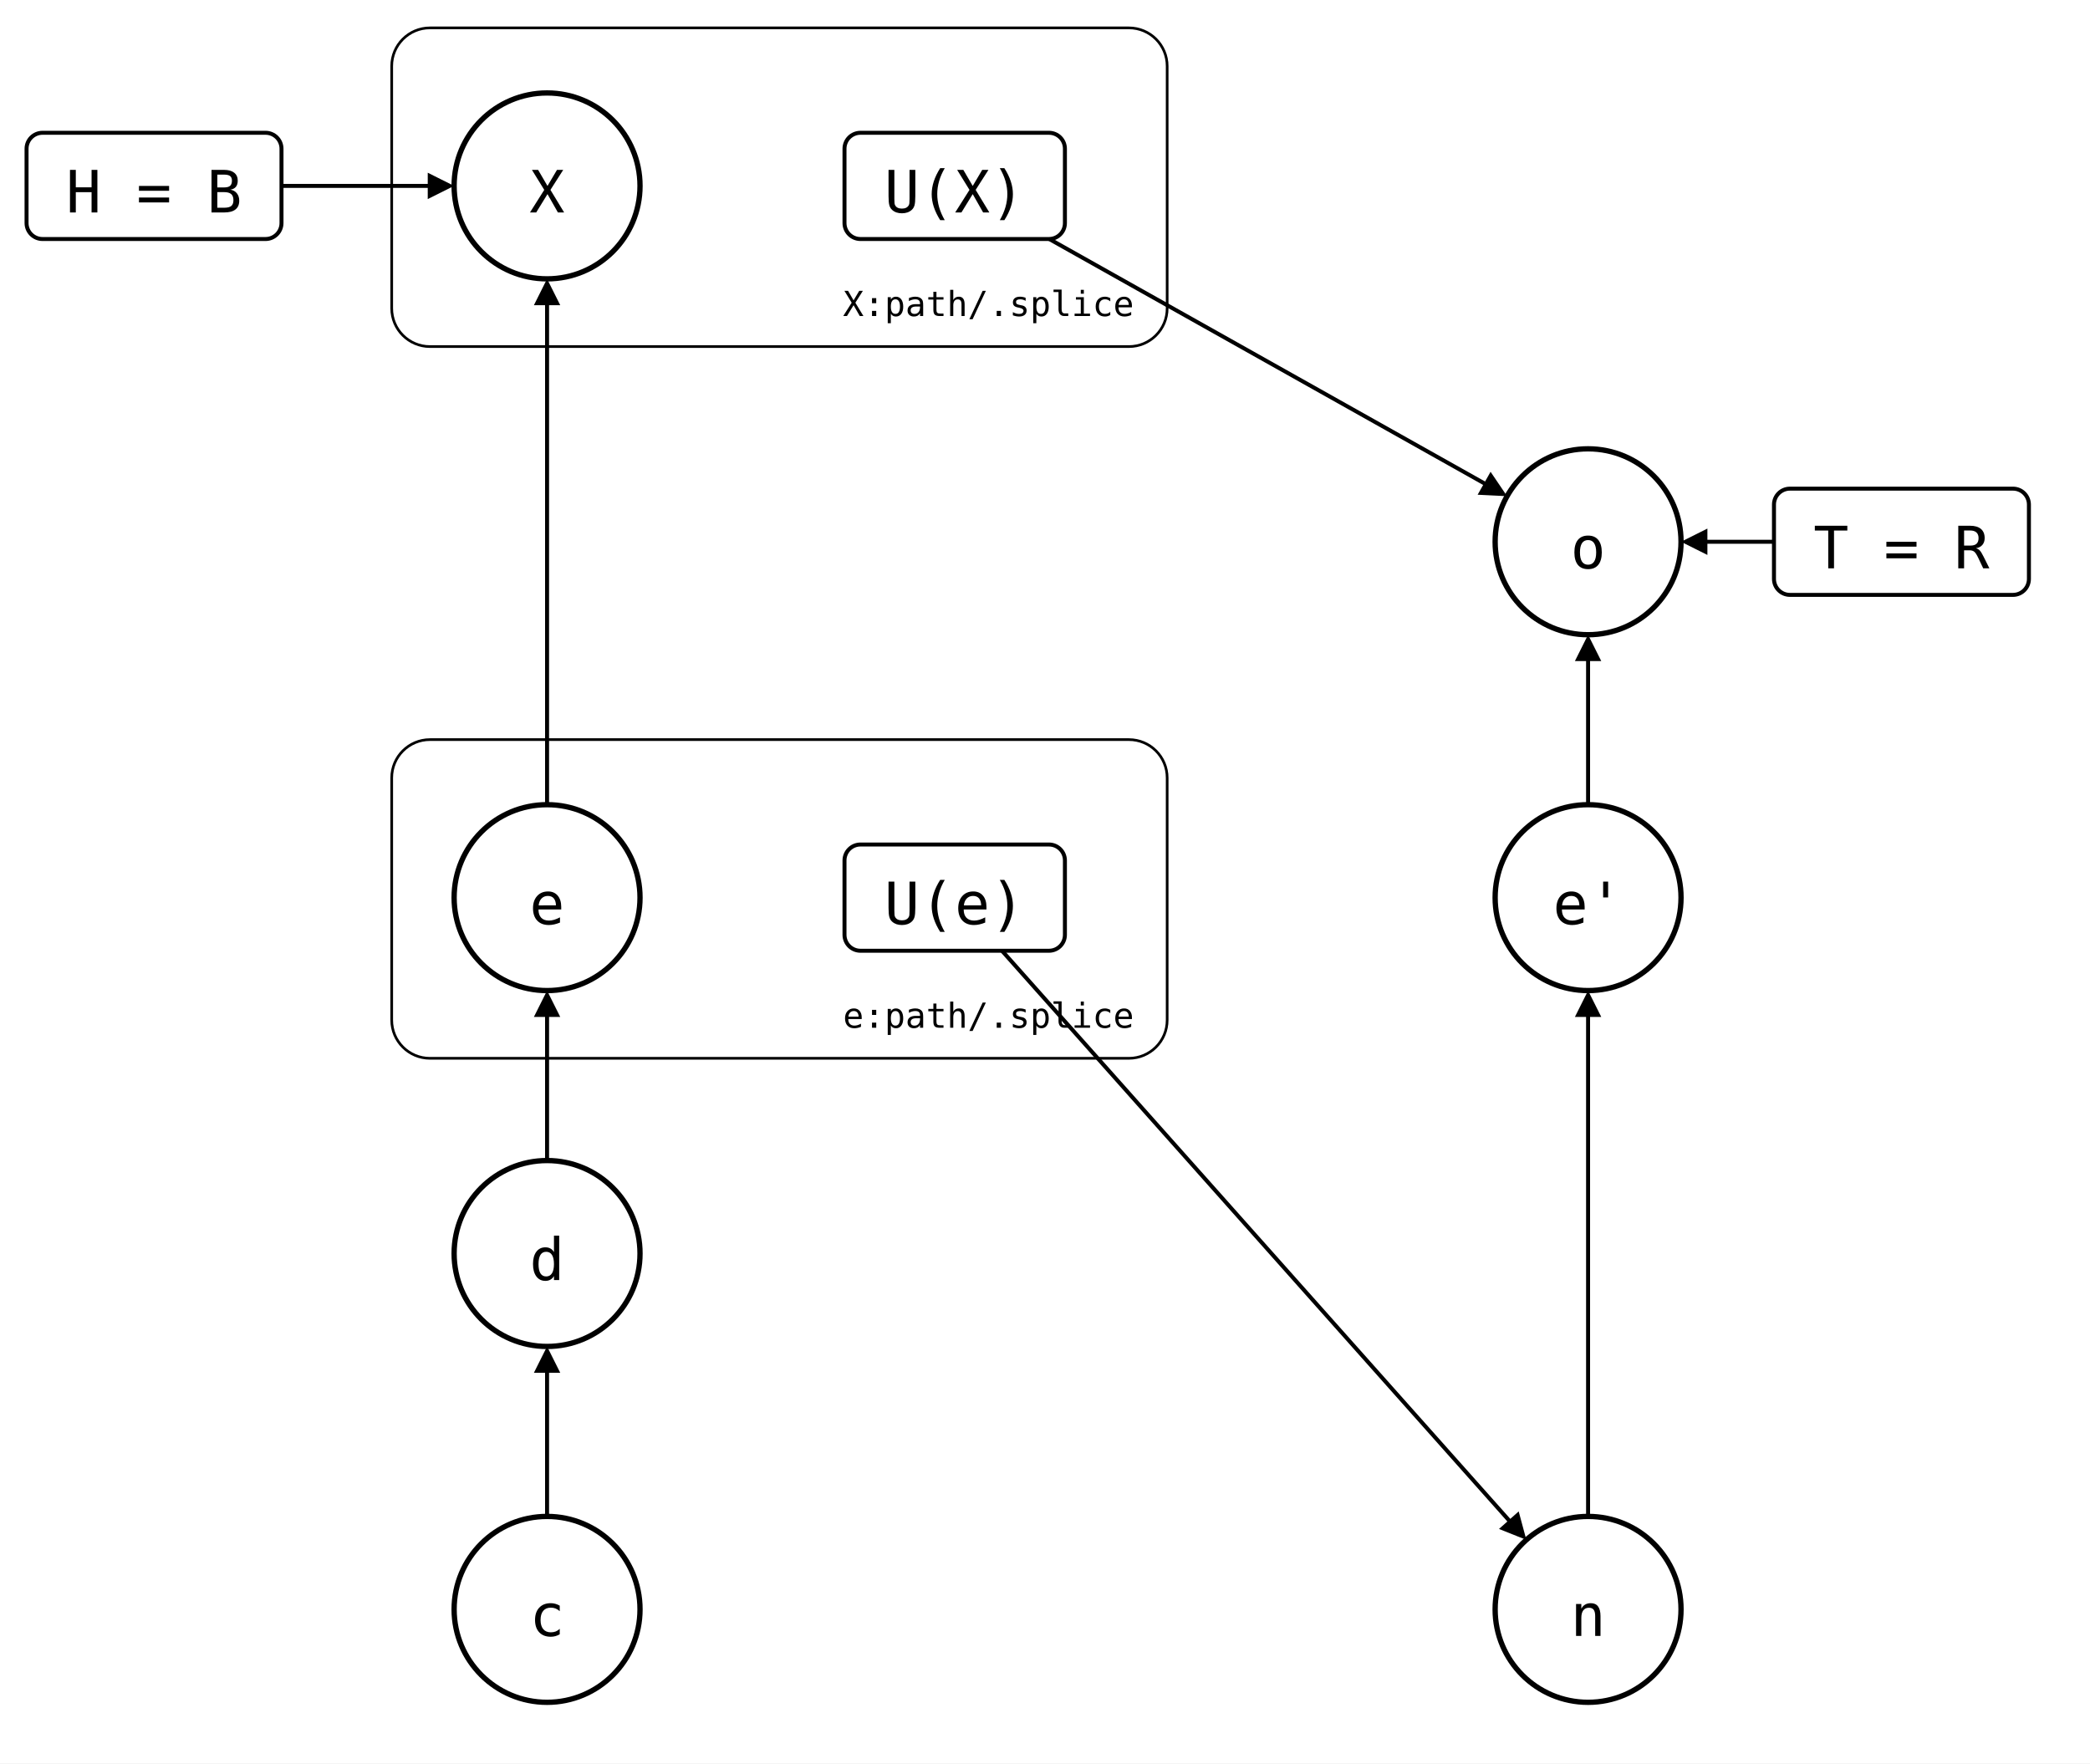
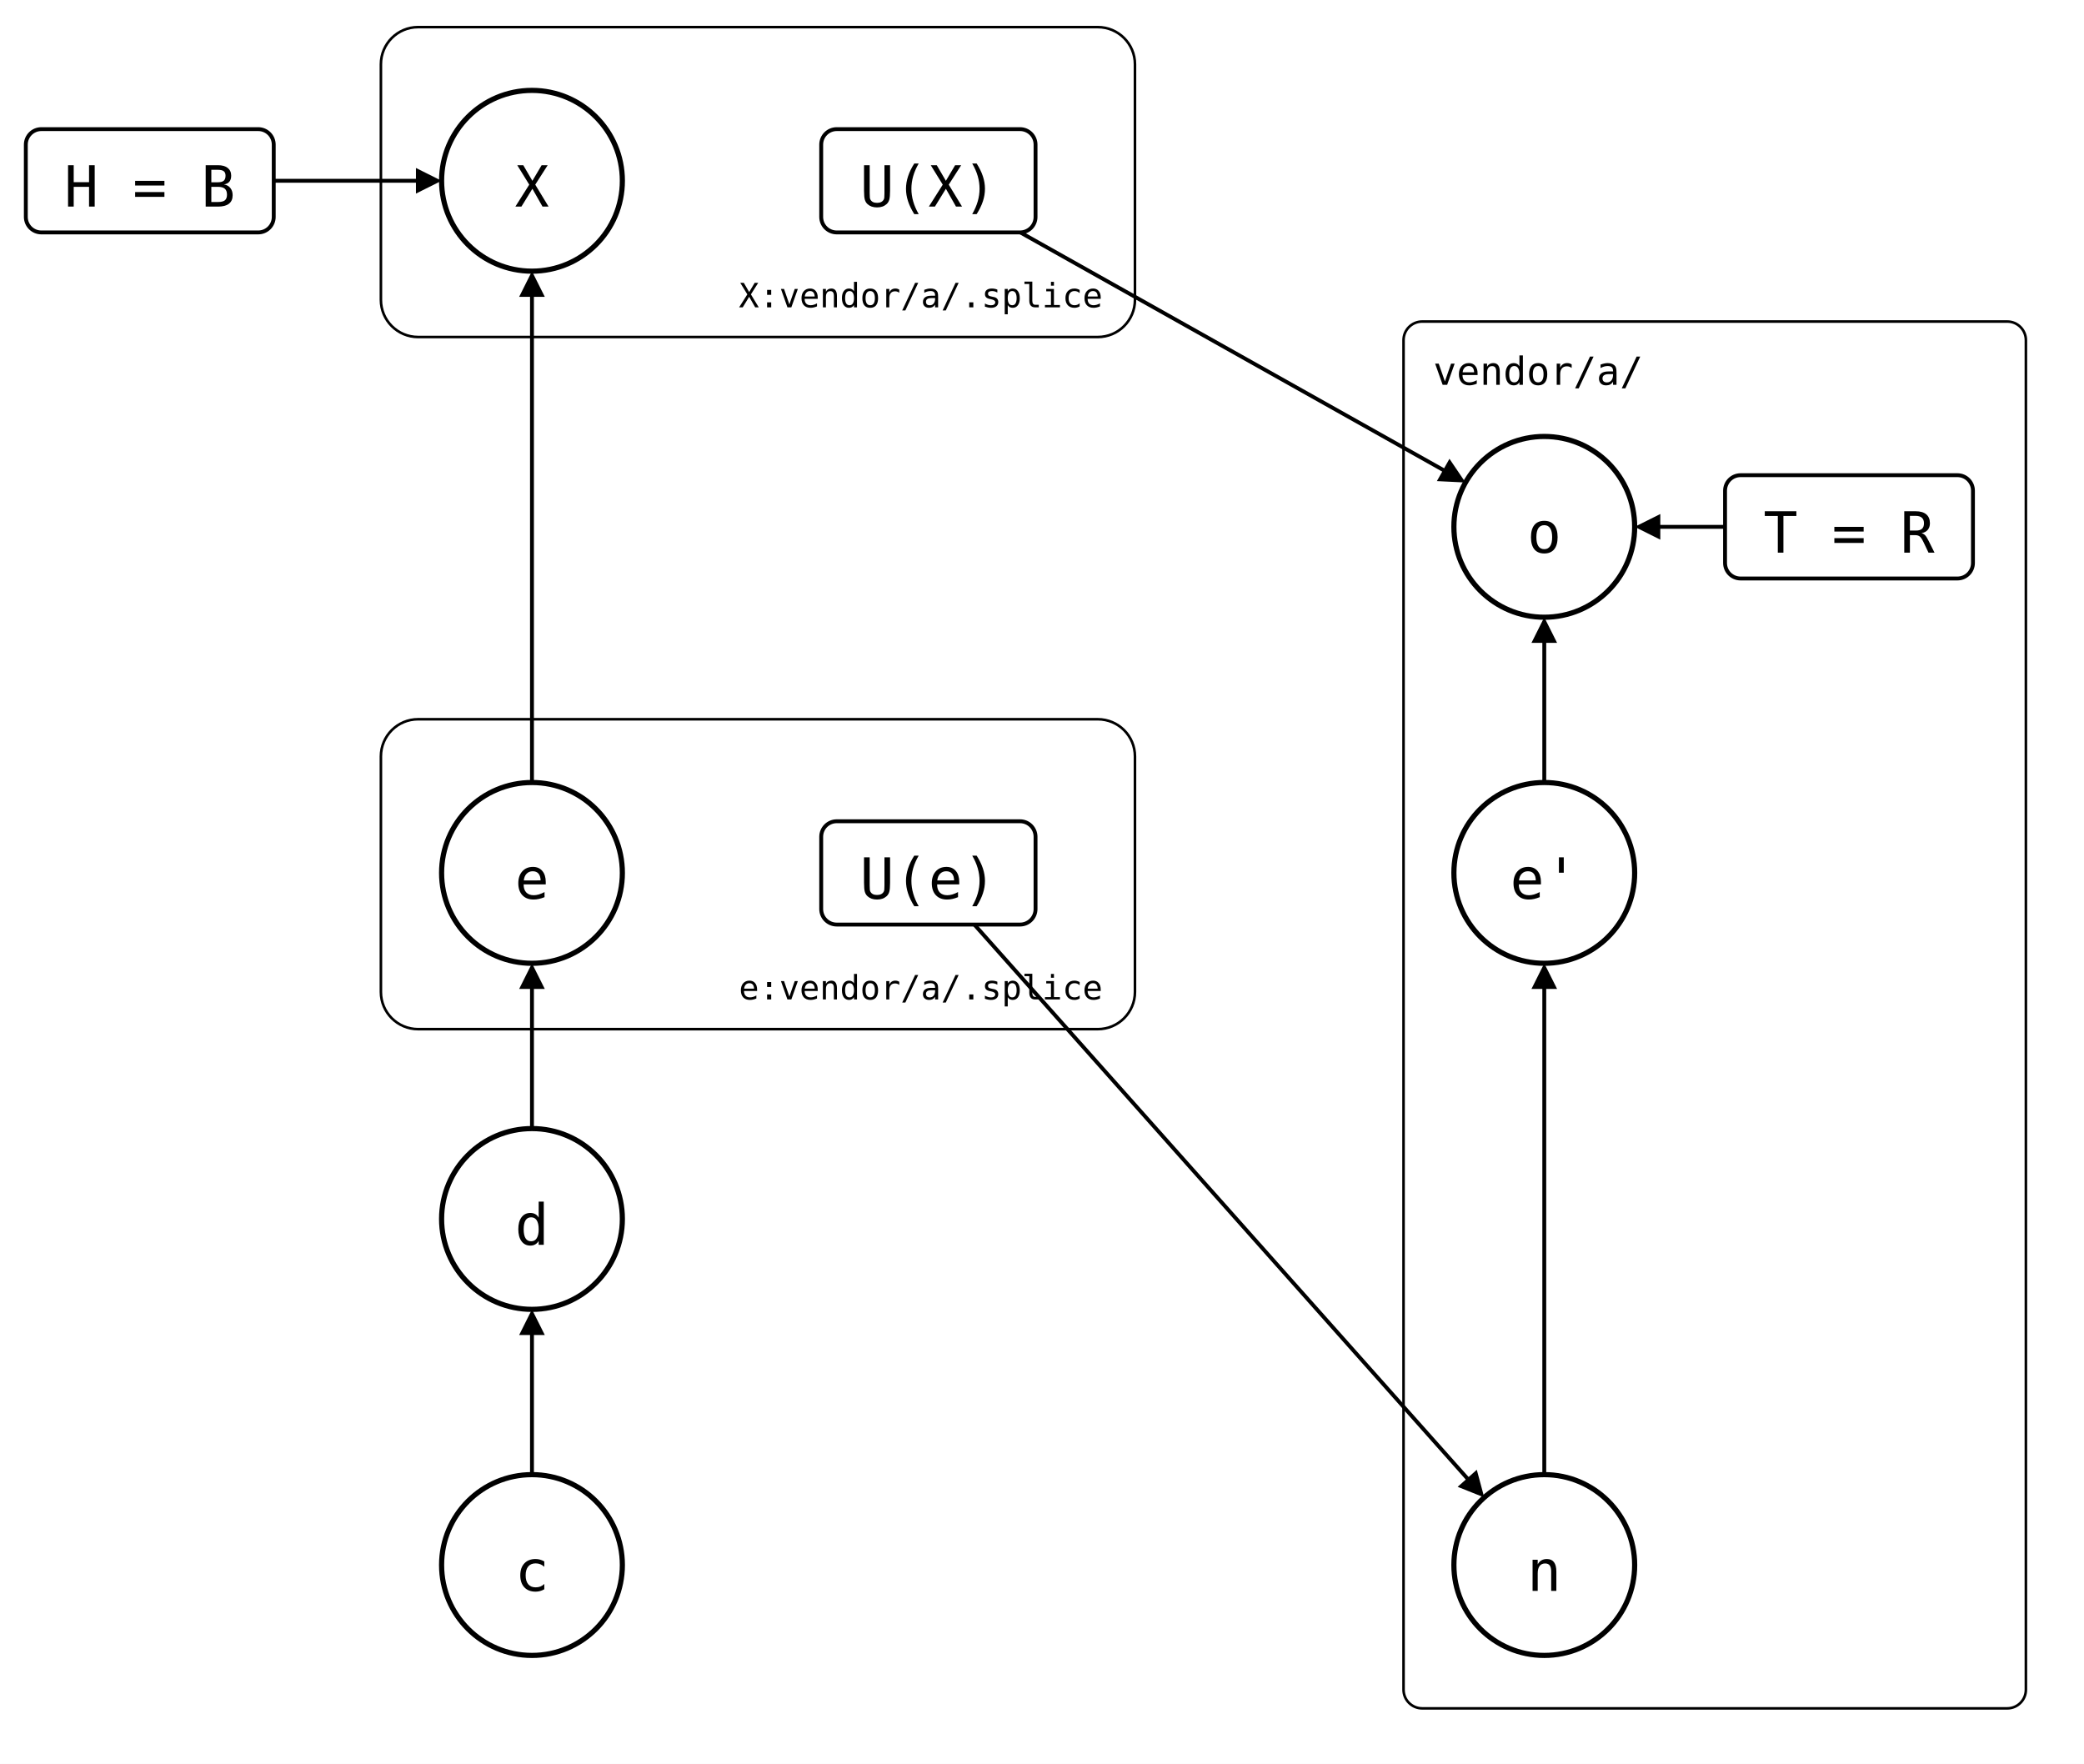
- <svg xmlns="http://www.w3.org/2000/svg" style="background: #ffffff; background-color: light-dark(#ffffff, #121212); color-scheme: light dark;" version="1.1" width="787px" height="664px" viewBox="0 0 787 664" id="ge-svg-oxCFl9kJxoNqfnmgi2eV" content="&lt;mxfile host=&quot;Electron&quot;&gt;&#10;  &lt;diagram name=&quot;after-a-push&quot; id=&quot;after-a-push&quot;&gt;&#10;    &lt;mxGraphModel grid=&quot;0&quot; gridSize=&quot;10&quot; guides=&quot;1&quot; tooltips=&quot;1&quot; connect=&quot;1&quot; arrows=&quot;1&quot; fold=&quot;0&quot; page=&quot;0&quot; pageScale=&quot;1&quot; pageWidth=&quot;850&quot; pageHeight=&quot;1100&quot; background=&quot;#ffffff&quot; math=&quot;0&quot; shadow=&quot;0&quot;&gt;&#10;      &lt;root&gt;&#10;        &lt;mxCell id=&quot;0&quot; /&gt;&#10;        &lt;mxCell id=&quot;1&quot; parent=&quot;0&quot; /&gt;&#10;        &lt;mxCell id=&quot;frame_e&quot; parent=&quot;1&quot; style=&quot;rounded=1;arcSize=12;fillColor=none;strokeWidth=1;fontSize=13;verticalAlign=bottom;spacingBottom=6;spacingLeft=10;spacingRight=10;fontFamily=Roboto Mono,monospace;align=right;&quot; value=&quot;e:path/.splice&quot; vertex=&quot;1&quot;&gt;&#10;          &lt;mxGeometry height=&quot;120&quot; width=&quot;292&quot; x=&quot;205&quot; y=&quot;317&quot; as=&quot;geometry&quot; /&gt;&#10;        &lt;/mxCell&gt;&#10;        &lt;mxCell id=&quot;frame_X&quot; parent=&quot;1&quot; style=&quot;rounded=1;arcSize=12;fillColor=none;strokeWidth=1;fontSize=13;verticalAlign=bottom;spacingBottom=6;spacingLeft=10;spacingRight=10;fontFamily=Roboto Mono,monospace;align=right;&quot; value=&quot;X:path/.splice&quot; vertex=&quot;1&quot;&gt;&#10;          &lt;mxGeometry height=&quot;120&quot; width=&quot;292&quot; x=&quot;205&quot; y=&quot;49&quot; as=&quot;geometry&quot; /&gt;&#10;        &lt;/mxCell&gt;&#10;        &lt;mxCell id=&quot;c&quot; parent=&quot;1&quot; style=&quot;ellipse;aspect=fixed;strokeWidth=2;fontSize=22;fontFamily=Roboto Mono,monospace;&quot; value=&quot;c&quot; vertex=&quot;1&quot;&gt;&#10;          &lt;mxGeometry height=&quot;70&quot; width=&quot;70&quot; x=&quot;229&quot; y=&quot;610&quot; as=&quot;geometry&quot; /&gt;&#10;        &lt;/mxCell&gt;&#10;        &lt;mxCell id=&quot;d&quot; parent=&quot;1&quot; style=&quot;ellipse;aspect=fixed;strokeWidth=2;fontSize=22;fontFamily=Roboto Mono,monospace;&quot; value=&quot;d&quot; vertex=&quot;1&quot;&gt;&#10;          &lt;mxGeometry height=&quot;70&quot; width=&quot;70&quot; x=&quot;229&quot; y=&quot;476&quot; as=&quot;geometry&quot; /&gt;&#10;        &lt;/mxCell&gt;&#10;        &lt;mxCell id=&quot;e&quot; parent=&quot;1&quot; style=&quot;ellipse;aspect=fixed;strokeWidth=2;fontSize=22;fontFamily=Roboto Mono,monospace;&quot; value=&quot;e&quot; vertex=&quot;1&quot;&gt;&#10;          &lt;mxGeometry height=&quot;70&quot; width=&quot;70&quot; x=&quot;229&quot; y=&quot;342&quot; as=&quot;geometry&quot; /&gt;&#10;        &lt;/mxCell&gt;&#10;        &lt;mxCell id=&quot;X&quot; parent=&quot;1&quot; style=&quot;ellipse;aspect=fixed;strokeWidth=2;fontSize=22;fontFamily=Roboto Mono,monospace;&quot; value=&quot;X&quot; vertex=&quot;1&quot;&gt;&#10;          &lt;mxGeometry height=&quot;70&quot; width=&quot;70&quot; x=&quot;229&quot; y=&quot;74&quot; as=&quot;geometry&quot; /&gt;&#10;        &lt;/mxCell&gt;&#10;        &lt;mxCell id=&quot;n&quot; parent=&quot;1&quot; style=&quot;ellipse;aspect=fixed;strokeWidth=2;fontSize=22;fontFamily=Roboto Mono,monospace;&quot; value=&quot;n&quot; vertex=&quot;1&quot;&gt;&#10;          &lt;mxGeometry height=&quot;70&quot; width=&quot;70&quot; x=&quot;621&quot; y=&quot;610&quot; as=&quot;geometry&quot; /&gt;&#10;        &lt;/mxCell&gt;&#10;        &lt;mxCell id=&quot;e_&quot; parent=&quot;1&quot; style=&quot;ellipse;aspect=fixed;strokeWidth=2;fontSize=22;fontFamily=Roboto Mono,monospace;&quot; value=&quot;e&amp;#39;&quot; vertex=&quot;1&quot;&gt;&#10;          &lt;mxGeometry height=&quot;70&quot; width=&quot;70&quot; x=&quot;621&quot; y=&quot;342&quot; as=&quot;geometry&quot; /&gt;&#10;        &lt;/mxCell&gt;&#10;        &lt;mxCell id=&quot;o&quot; parent=&quot;1&quot; style=&quot;ellipse;aspect=fixed;strokeWidth=2;fontSize=22;fontFamily=Roboto Mono,monospace;&quot; value=&quot;o&quot; vertex=&quot;1&quot;&gt;&#10;          &lt;mxGeometry height=&quot;70&quot; width=&quot;70&quot; x=&quot;621&quot; y=&quot;208&quot; as=&quot;geometry&quot; /&gt;&#10;        &lt;/mxCell&gt;&#10;        &lt;mxCell id=&quot;box0&quot; parent=&quot;1&quot; style=&quot;rounded=1;strokeWidth=1.5;fontSize=22;fontFamily=Roboto Mono,monospace;&quot; value=&quot;H = B&quot; vertex=&quot;1&quot;&gt;&#10;          &lt;mxGeometry height=&quot;40&quot; width=&quot;96&quot; x=&quot;68&quot; y=&quot;89&quot; as=&quot;geometry&quot; /&gt;&#10;        &lt;/mxCell&gt;&#10;        &lt;mxCell id=&quot;e0&quot; edge=&quot;1&quot; parent=&quot;1&quot; source=&quot;box0&quot; style=&quot;endArrow=block;endFill=1;html=1;strokeWidth=1.5;rounded=0;&quot; target=&quot;X&quot;&gt;&#10;          &lt;mxGeometry relative=&quot;1&quot; as=&quot;geometry&quot; /&gt;&#10;        &lt;/mxCell&gt;&#10;        &lt;mxCell id=&quot;box1&quot; parent=&quot;1&quot; style=&quot;rounded=1;strokeWidth=1.5;fontSize=22;fontFamily=Roboto Mono,monospace;&quot; value=&quot;T = R&quot; vertex=&quot;1&quot;&gt;&#10;          &lt;mxGeometry height=&quot;40&quot; width=&quot;96&quot; x=&quot;726&quot; y=&quot;223&quot; as=&quot;geometry&quot; /&gt;&#10;        &lt;/mxCell&gt;&#10;        &lt;mxCell id=&quot;e1&quot; edge=&quot;1&quot; parent=&quot;1&quot; source=&quot;box1&quot; style=&quot;endArrow=block;endFill=1;html=1;strokeWidth=1.5;rounded=0;&quot; target=&quot;o&quot;&gt;&#10;          &lt;mxGeometry relative=&quot;1&quot; as=&quot;geometry&quot; /&gt;&#10;        &lt;/mxCell&gt;&#10;        &lt;mxCell id=&quot;box2&quot; parent=&quot;1&quot; style=&quot;rounded=1;strokeWidth=1.5;fontSize=22;fontFamily=Roboto Mono,monospace;&quot; value=&quot;U(e)&quot; vertex=&quot;1&quot;&gt;&#10;          &lt;mxGeometry height=&quot;40&quot; width=&quot;83&quot; x=&quot;376&quot; y=&quot;357&quot; as=&quot;geometry&quot; /&gt;&#10;        &lt;/mxCell&gt;&#10;        &lt;mxCell id=&quot;e2&quot; edge=&quot;1&quot; parent=&quot;1&quot; source=&quot;box2&quot; style=&quot;endArrow=block;endFill=1;html=1;strokeWidth=1.5;rounded=0;&quot; target=&quot;n&quot;&gt;&#10;          &lt;mxGeometry relative=&quot;1&quot; as=&quot;geometry&quot; /&gt;&#10;        &lt;/mxCell&gt;&#10;        &lt;mxCell id=&quot;box3&quot; parent=&quot;1&quot; style=&quot;rounded=1;strokeWidth=1.5;fontSize=22;fontFamily=Roboto Mono,monospace;&quot; value=&quot;U(X)&quot; vertex=&quot;1&quot;&gt;&#10;          &lt;mxGeometry height=&quot;40&quot; width=&quot;83&quot; x=&quot;376&quot; y=&quot;89&quot; as=&quot;geometry&quot; /&gt;&#10;        &lt;/mxCell&gt;&#10;        &lt;mxCell id=&quot;e3&quot; edge=&quot;1&quot; parent=&quot;1&quot; source=&quot;box3&quot; style=&quot;endArrow=block;endFill=1;html=1;strokeWidth=1.5;rounded=0;&quot; target=&quot;o&quot;&gt;&#10;          &lt;mxGeometry relative=&quot;1&quot; as=&quot;geometry&quot; /&gt;&#10;        &lt;/mxCell&gt;&#10;        &lt;mxCell id=&quot;e4&quot; edge=&quot;1&quot; parent=&quot;1&quot; source=&quot;c&quot; style=&quot;endArrow=block;endFill=1;html=1;strokeWidth=1.5;rounded=0;&quot; target=&quot;d&quot;&gt;&#10;          &lt;mxGeometry relative=&quot;1&quot; as=&quot;geometry&quot; /&gt;&#10;        &lt;/mxCell&gt;&#10;        &lt;mxCell id=&quot;e5&quot; edge=&quot;1&quot; parent=&quot;1&quot; source=&quot;d&quot; style=&quot;endArrow=block;endFill=1;html=1;strokeWidth=1.5;rounded=0;&quot; target=&quot;e&quot;&gt;&#10;          &lt;mxGeometry relative=&quot;1&quot; as=&quot;geometry&quot; /&gt;&#10;        &lt;/mxCell&gt;&#10;        &lt;mxCell id=&quot;e6&quot; edge=&quot;1&quot; parent=&quot;1&quot; source=&quot;e&quot; style=&quot;endArrow=block;endFill=1;html=1;strokeWidth=1.5;rounded=0;&quot; target=&quot;X&quot;&gt;&#10;          &lt;mxGeometry relative=&quot;1&quot; as=&quot;geometry&quot; /&gt;&#10;        &lt;/mxCell&gt;&#10;        &lt;mxCell id=&quot;e7&quot; edge=&quot;1&quot; parent=&quot;1&quot; source=&quot;n&quot; style=&quot;endArrow=block;endFill=1;html=1;strokeWidth=1.5;rounded=0;&quot; target=&quot;e_&quot;&gt;&#10;          &lt;mxGeometry relative=&quot;1&quot; as=&quot;geometry&quot; /&gt;&#10;        &lt;/mxCell&gt;&#10;        &lt;mxCell id=&quot;e8&quot; edge=&quot;1&quot; parent=&quot;1&quot; source=&quot;e_&quot; style=&quot;endArrow=block;endFill=1;html=1;strokeWidth=1.5;rounded=0;&quot; target=&quot;o&quot;&gt;&#10;          &lt;mxGeometry relative=&quot;1&quot; as=&quot;geometry&quot; /&gt;&#10;        &lt;/mxCell&gt;&#10;      &lt;/root&gt;&#10;    &lt;/mxGraphModel&gt;&#10;  &lt;/diagram&gt;&#10;&lt;/mxfile&gt;&#10;">
-   <style type="text/css">@supports (color: light-dark(#000, #fff)) { #ge-svg-oxCFl9kJxoNqfnmgi2eV { --ge-adaptive-bg: light-dark(#ffffff, var(--ge-dark-color, #121212)); } }</style>
+ <svg xmlns="http://www.w3.org/2000/svg" style="background: #ffffff; background-color: light-dark(#ffffff, #121212); color-scheme: light dark;" version="1.1" width="807px" height="683px" viewBox="0 0 807 683" id="ge-svg-q2zKlkOC8PdohWCVDaHc" content="&lt;mxfile host=&quot;Electron&quot;&gt;&#10;  &lt;diagram name=&quot;after-a-push&quot; id=&quot;after-a-push&quot;&gt;&#10;    &lt;mxGraphModel grid=&quot;0&quot; gridSize=&quot;10&quot; guides=&quot;1&quot; tooltips=&quot;1&quot; connect=&quot;1&quot; arrows=&quot;1&quot; fold=&quot;0&quot; page=&quot;0&quot; pageScale=&quot;1&quot; pageWidth=&quot;850&quot; pageHeight=&quot;1100&quot; background=&quot;#ffffff&quot; math=&quot;0&quot; shadow=&quot;0&quot;&gt;&#10;      &lt;root&gt;&#10;        &lt;mxCell id=&quot;0&quot; /&gt;&#10;        &lt;mxCell id=&quot;1&quot; parent=&quot;0&quot; /&gt;&#10;        &lt;mxCell id=&quot;lane&quot; parent=&quot;1&quot; style=&quot;rounded=1;arcSize=3;fillColor=none;strokeWidth=1;fontSize=15;verticalAlign=top;align=left;spacingLeft=10;spacingTop=4;fontFamily=Roboto Mono,monospace;&quot; value=&quot;vendor/a/&quot; vertex=&quot;1&quot;&gt;&#10;          &lt;mxGeometry height=&quot;537&quot; width=&quot;241&quot; x=&quot;601&quot; y=&quot;163&quot; as=&quot;geometry&quot; /&gt;&#10;        &lt;/mxCell&gt;&#10;        &lt;mxCell id=&quot;frame_e&quot; parent=&quot;1&quot; style=&quot;rounded=1;arcSize=12;fillColor=none;strokeWidth=1;fontSize=13;verticalAlign=bottom;spacingBottom=6;spacingLeft=10;spacingRight=10;fontFamily=Roboto Mono,monospace;align=right;&quot; value=&quot;e:vendor/a/.splice&quot; vertex=&quot;1&quot;&gt;&#10;          &lt;mxGeometry height=&quot;120&quot; width=&quot;292&quot; x=&quot;205&quot; y=&quot;317&quot; as=&quot;geometry&quot; /&gt;&#10;        &lt;/mxCell&gt;&#10;        &lt;mxCell id=&quot;frame_X&quot; parent=&quot;1&quot; style=&quot;rounded=1;arcSize=12;fillColor=none;strokeWidth=1;fontSize=13;verticalAlign=bottom;spacingBottom=6;spacingLeft=10;spacingRight=10;fontFamily=Roboto Mono,monospace;align=right;&quot; value=&quot;X:vendor/a/.splice&quot; vertex=&quot;1&quot;&gt;&#10;          &lt;mxGeometry height=&quot;120&quot; width=&quot;292&quot; x=&quot;205&quot; y=&quot;49&quot; as=&quot;geometry&quot; /&gt;&#10;        &lt;/mxCell&gt;&#10;        &lt;mxCell id=&quot;c&quot; parent=&quot;1&quot; style=&quot;ellipse;aspect=fixed;strokeWidth=2;fontSize=22;fontFamily=Roboto Mono,monospace;&quot; value=&quot;c&quot; vertex=&quot;1&quot;&gt;&#10;          &lt;mxGeometry height=&quot;70&quot; width=&quot;70&quot; x=&quot;229&quot; y=&quot;610&quot; as=&quot;geometry&quot; /&gt;&#10;        &lt;/mxCell&gt;&#10;        &lt;mxCell id=&quot;d&quot; parent=&quot;1&quot; style=&quot;ellipse;aspect=fixed;strokeWidth=2;fontSize=22;fontFamily=Roboto Mono,monospace;&quot; value=&quot;d&quot; vertex=&quot;1&quot;&gt;&#10;          &lt;mxGeometry height=&quot;70&quot; width=&quot;70&quot; x=&quot;229&quot; y=&quot;476&quot; as=&quot;geometry&quot; /&gt;&#10;        &lt;/mxCell&gt;&#10;        &lt;mxCell id=&quot;e&quot; parent=&quot;1&quot; style=&quot;ellipse;aspect=fixed;strokeWidth=2;fontSize=22;fontFamily=Roboto Mono,monospace;&quot; value=&quot;e&quot; vertex=&quot;1&quot;&gt;&#10;          &lt;mxGeometry height=&quot;70&quot; width=&quot;70&quot; x=&quot;229&quot; y=&quot;342&quot; as=&quot;geometry&quot; /&gt;&#10;        &lt;/mxCell&gt;&#10;        &lt;mxCell id=&quot;X&quot; parent=&quot;1&quot; style=&quot;ellipse;aspect=fixed;strokeWidth=2;fontSize=22;fontFamily=Roboto Mono,monospace;&quot; value=&quot;X&quot; vertex=&quot;1&quot;&gt;&#10;          &lt;mxGeometry height=&quot;70&quot; width=&quot;70&quot; x=&quot;229&quot; y=&quot;74&quot; as=&quot;geometry&quot; /&gt;&#10;        &lt;/mxCell&gt;&#10;        &lt;mxCell id=&quot;n&quot; parent=&quot;1&quot; style=&quot;ellipse;aspect=fixed;strokeWidth=2;fontSize=22;fontFamily=Roboto Mono,monospace;&quot; value=&quot;n&quot; vertex=&quot;1&quot;&gt;&#10;          &lt;mxGeometry height=&quot;70&quot; width=&quot;70&quot; x=&quot;621&quot; y=&quot;610&quot; as=&quot;geometry&quot; /&gt;&#10;        &lt;/mxCell&gt;&#10;        &lt;mxCell id=&quot;e_&quot; parent=&quot;1&quot; style=&quot;ellipse;aspect=fixed;strokeWidth=2;fontSize=22;fontFamily=Roboto Mono,monospace;&quot; value=&quot;e&amp;#39;&quot; vertex=&quot;1&quot;&gt;&#10;          &lt;mxGeometry height=&quot;70&quot; width=&quot;70&quot; x=&quot;621&quot; y=&quot;342&quot; as=&quot;geometry&quot; /&gt;&#10;        &lt;/mxCell&gt;&#10;        &lt;mxCell id=&quot;o&quot; parent=&quot;1&quot; style=&quot;ellipse;aspect=fixed;strokeWidth=2;fontSize=22;fontFamily=Roboto Mono,monospace;&quot; value=&quot;o&quot; vertex=&quot;1&quot;&gt;&#10;          &lt;mxGeometry height=&quot;70&quot; width=&quot;70&quot; x=&quot;621&quot; y=&quot;208&quot; as=&quot;geometry&quot; /&gt;&#10;        &lt;/mxCell&gt;&#10;        &lt;mxCell id=&quot;box0&quot; parent=&quot;1&quot; style=&quot;rounded=1;strokeWidth=1.5;fontSize=22;fontFamily=Roboto Mono,monospace;&quot; value=&quot;H = B&quot; vertex=&quot;1&quot;&gt;&#10;          &lt;mxGeometry height=&quot;40&quot; width=&quot;96&quot; x=&quot;68&quot; y=&quot;89&quot; as=&quot;geometry&quot; /&gt;&#10;        &lt;/mxCell&gt;&#10;        &lt;mxCell id=&quot;e0&quot; edge=&quot;1&quot; parent=&quot;1&quot; source=&quot;box0&quot; style=&quot;endArrow=block;endFill=1;html=1;strokeWidth=1.5;rounded=0;&quot; target=&quot;X&quot;&gt;&#10;          &lt;mxGeometry relative=&quot;1&quot; as=&quot;geometry&quot; /&gt;&#10;        &lt;/mxCell&gt;&#10;        &lt;mxCell id=&quot;box1&quot; parent=&quot;1&quot; style=&quot;rounded=1;strokeWidth=1.5;fontSize=22;fontFamily=Roboto Mono,monospace;&quot; value=&quot;T = R&quot; vertex=&quot;1&quot;&gt;&#10;          &lt;mxGeometry height=&quot;40&quot; width=&quot;96&quot; x=&quot;726&quot; y=&quot;223&quot; as=&quot;geometry&quot; /&gt;&#10;        &lt;/mxCell&gt;&#10;        &lt;mxCell id=&quot;e1&quot; edge=&quot;1&quot; parent=&quot;1&quot; source=&quot;box1&quot; style=&quot;endArrow=block;endFill=1;html=1;strokeWidth=1.5;rounded=0;&quot; target=&quot;o&quot;&gt;&#10;          &lt;mxGeometry relative=&quot;1&quot; as=&quot;geometry&quot; /&gt;&#10;        &lt;/mxCell&gt;&#10;        &lt;mxCell id=&quot;box2&quot; parent=&quot;1&quot; style=&quot;rounded=1;strokeWidth=1.5;fontSize=22;fontFamily=Roboto Mono,monospace;&quot; value=&quot;U(e)&quot; vertex=&quot;1&quot;&gt;&#10;          &lt;mxGeometry height=&quot;40&quot; width=&quot;83&quot; x=&quot;376&quot; y=&quot;357&quot; as=&quot;geometry&quot; /&gt;&#10;        &lt;/mxCell&gt;&#10;        &lt;mxCell id=&quot;e2&quot; edge=&quot;1&quot; parent=&quot;1&quot; source=&quot;box2&quot; style=&quot;endArrow=block;endFill=1;html=1;strokeWidth=1.5;rounded=0;&quot; target=&quot;n&quot;&gt;&#10;          &lt;mxGeometry relative=&quot;1&quot; as=&quot;geometry&quot; /&gt;&#10;        &lt;/mxCell&gt;&#10;        &lt;mxCell id=&quot;box3&quot; parent=&quot;1&quot; style=&quot;rounded=1;strokeWidth=1.5;fontSize=22;fontFamily=Roboto Mono,monospace;&quot; value=&quot;U(X)&quot; vertex=&quot;1&quot;&gt;&#10;          &lt;mxGeometry height=&quot;40&quot; width=&quot;83&quot; x=&quot;376&quot; y=&quot;89&quot; as=&quot;geometry&quot; /&gt;&#10;        &lt;/mxCell&gt;&#10;        &lt;mxCell id=&quot;e3&quot; edge=&quot;1&quot; parent=&quot;1&quot; source=&quot;box3&quot; style=&quot;endArrow=block;endFill=1;html=1;strokeWidth=1.5;rounded=0;&quot; target=&quot;o&quot;&gt;&#10;          &lt;mxGeometry relative=&quot;1&quot; as=&quot;geometry&quot; /&gt;&#10;        &lt;/mxCell&gt;&#10;        &lt;mxCell id=&quot;e4&quot; edge=&quot;1&quot; parent=&quot;1&quot; source=&quot;c&quot; style=&quot;endArrow=block;endFill=1;html=1;strokeWidth=1.5;rounded=0;&quot; target=&quot;d&quot;&gt;&#10;          &lt;mxGeometry relative=&quot;1&quot; as=&quot;geometry&quot; /&gt;&#10;        &lt;/mxCell&gt;&#10;        &lt;mxCell id=&quot;e5&quot; edge=&quot;1&quot; parent=&quot;1&quot; source=&quot;d&quot; style=&quot;endArrow=block;endFill=1;html=1;strokeWidth=1.5;rounded=0;&quot; target=&quot;e&quot;&gt;&#10;          &lt;mxGeometry relative=&quot;1&quot; as=&quot;geometry&quot; /&gt;&#10;        &lt;/mxCell&gt;&#10;        &lt;mxCell id=&quot;e6&quot; edge=&quot;1&quot; parent=&quot;1&quot; source=&quot;e&quot; style=&quot;endArrow=block;endFill=1;html=1;strokeWidth=1.5;rounded=0;&quot; target=&quot;X&quot;&gt;&#10;          &lt;mxGeometry relative=&quot;1&quot; as=&quot;geometry&quot; /&gt;&#10;        &lt;/mxCell&gt;&#10;        &lt;mxCell id=&quot;e7&quot; edge=&quot;1&quot; parent=&quot;1&quot; source=&quot;n&quot; style=&quot;endArrow=block;endFill=1;html=1;strokeWidth=1.5;rounded=0;&quot; target=&quot;e_&quot;&gt;&#10;          &lt;mxGeometry relative=&quot;1&quot; as=&quot;geometry&quot; /&gt;&#10;        &lt;/mxCell&gt;&#10;        &lt;mxCell id=&quot;e8&quot; edge=&quot;1&quot; parent=&quot;1&quot; source=&quot;e_&quot; style=&quot;endArrow=block;endFill=1;html=1;strokeWidth=1.5;rounded=0;&quot; target=&quot;o&quot;&gt;&#10;          &lt;mxGeometry relative=&quot;1&quot; as=&quot;geometry&quot; /&gt;&#10;        &lt;/mxCell&gt;&#10;      &lt;/root&gt;&#10;    &lt;/mxGraphModel&gt;&#10;  &lt;/diagram&gt;&#10;&lt;/mxfile&gt;&#10;">
+   <style type="text/css">@supports (color: light-dark(#000, #fff)) { #ge-svg-q2zKlkOC8PdohWCVDaHc { --ge-adaptive-bg: light-dark(#ffffff, var(--ge-dark-color, #121212)); } }</style>
  <defs />
  <rect fill="#ffffff" width="100%" height="100%" x="0" y="0" style="fill: light-dark(rgb(255, 255, 255), rgb(18, 18, 18));" />
  <g>
    <g data-cell-id="0">
      <g data-cell-id="1">
+         <g data-cell-id="lane">
+           <g transform="translate(0.5,0.5)">
+             <rect x="543" y="124" width="241" height="537" rx="7.23" ry="7.23" fill="none" stroke="#000000" pointer-events="all" style="stroke: light-dark(rgb(0, 0, 0), rgb(255, 255, 255));" />
+           </g>
+           <g>
+             <g fill="#000000" font-family="'Roboto Mono', monospace" text-anchor="start" font-size="15px" style="fill: light-dark(rgb(0, 0, 0), rgb(255, 255, 255));">
+               <text x="555" y="149">vendor/a/</text>
+             </g>
+           </g>
+         </g>
        <g data-cell-id="frame_e">
          <g transform="translate(0.5,0.5)">
            <rect x="147" y="278" width="292" height="120" rx="14.4" ry="14.4" fill="none" stroke="#000000" pointer-events="all" style="stroke: light-dark(rgb(0, 0, 0), rgb(255, 255, 255));" />
          </g>
          <g>
            <g fill="#000000" font-family="'Roboto Mono', monospace" text-anchor="end" font-size="13px" style="fill: light-dark(rgb(0, 0, 0), rgb(255, 255, 255));">
-               <text x="427" y="387">e:path/.splice</text>
+               <text x="427" y="387">e:vendor/a/.splice</text>
            </g>
          </g>
        </g>
        <g data-cell-id="frame_X">
          <g transform="translate(0.5,0.5)">
            <rect x="147" y="10" width="292" height="120" rx="14.4" ry="14.4" fill="none" stroke="#000000" pointer-events="all" style="stroke: light-dark(rgb(0, 0, 0), rgb(255, 255, 255));" />
          </g>
          <g>
            <g fill="#000000" font-family="'Roboto Mono', monospace" text-anchor="end" font-size="13px" style="fill: light-dark(rgb(0, 0, 0), rgb(255, 255, 255));">
-               <text x="427" y="119">X:path/.splice</text>
+               <text x="427" y="119">X:vendor/a/.splice</text>
            </g>
          </g>
        </g>
        <g data-cell-id="c">
          <g>
            <ellipse cx="206" cy="606" rx="35" ry="35" fill="#ffffff" stroke="#000000" stroke-width="2" pointer-events="all" style="fill: var(--ge-adaptive-bg, #ffffff); stroke: light-dark(rgb(0, 0, 0), rgb(255, 255, 255));" />
          </g>
          <g>
            <g fill="#000000" font-family="'Roboto Mono', monospace" text-anchor="middle" font-size="22px" style="fill: light-dark(rgb(0, 0, 0), rgb(255, 255, 255));">
              <text x="206" y="616">c</text>
            </g>
          </g>
        </g>
        <g data-cell-id="d">
          <g>
            <ellipse cx="206" cy="472" rx="35" ry="35" fill="#ffffff" stroke="#000000" stroke-width="2" pointer-events="all" style="fill: var(--ge-adaptive-bg, #ffffff); stroke: light-dark(rgb(0, 0, 0), rgb(255, 255, 255));" />
          </g>
          <g>
            <g fill="#000000" font-family="'Roboto Mono', monospace" text-anchor="middle" font-size="22px" style="fill: light-dark(rgb(0, 0, 0), rgb(255, 255, 255));">
              <text x="206" y="482">d</text>
            </g>
          </g>
        </g>
        <g data-cell-id="e">
          <g>
            <ellipse cx="206" cy="338" rx="35" ry="35" fill="#ffffff" stroke="#000000" stroke-width="2" pointer-events="all" style="fill: var(--ge-adaptive-bg, #ffffff); stroke: light-dark(rgb(0, 0, 0), rgb(255, 255, 255));" />
          </g>
          <g>
            <g fill="#000000" font-family="'Roboto Mono', monospace" text-anchor="middle" font-size="22px" style="fill: light-dark(rgb(0, 0, 0), rgb(255, 255, 255));">
              <text x="206" y="348">e</text>
            </g>
          </g>
        </g>
        <g data-cell-id="X">
          <g>
            <ellipse cx="206" cy="70" rx="35" ry="35" fill="#ffffff" stroke="#000000" stroke-width="2" pointer-events="all" style="fill: var(--ge-adaptive-bg, #ffffff); stroke: light-dark(rgb(0, 0, 0), rgb(255, 255, 255));" />
          </g>
          <g>
            <g fill="#000000" font-family="'Roboto Mono', monospace" text-anchor="middle" font-size="22px" style="fill: light-dark(rgb(0, 0, 0), rgb(255, 255, 255));">
              <text x="206" y="80">X</text>
            </g>
          </g>
        </g>
        <g data-cell-id="n">
          <g>
            <ellipse cx="598" cy="606" rx="35" ry="35" fill="#ffffff" stroke="#000000" stroke-width="2" pointer-events="all" style="fill: var(--ge-adaptive-bg, #ffffff); stroke: light-dark(rgb(0, 0, 0), rgb(255, 255, 255));" />
          </g>
          <g>
            <g fill="#000000" font-family="'Roboto Mono', monospace" text-anchor="middle" font-size="22px" style="fill: light-dark(rgb(0, 0, 0), rgb(255, 255, 255));">
              <text x="598" y="616">n</text>
            </g>
          </g>
        </g>
        <g data-cell-id="e_">
          <g>
            <ellipse cx="598" cy="338" rx="35" ry="35" fill="#ffffff" stroke="#000000" stroke-width="2" pointer-events="all" style="fill: var(--ge-adaptive-bg, #ffffff); stroke: light-dark(rgb(0, 0, 0), rgb(255, 255, 255));" />
          </g>
          <g>
            <g fill="#000000" font-family="'Roboto Mono', monospace" text-anchor="middle" font-size="22px" style="fill: light-dark(rgb(0, 0, 0), rgb(255, 255, 255));">
              <text x="598" y="348">e'</text>
            </g>
          </g>
        </g>
        <g data-cell-id="o">
          <g>
            <ellipse cx="598" cy="204" rx="35" ry="35" fill="#ffffff" stroke="#000000" stroke-width="2" pointer-events="all" style="fill: var(--ge-adaptive-bg, #ffffff); stroke: light-dark(rgb(0, 0, 0), rgb(255, 255, 255));" />
          </g>
          <g>
            <g fill="#000000" font-family="'Roboto Mono', monospace" text-anchor="middle" font-size="22px" style="fill: light-dark(rgb(0, 0, 0), rgb(255, 255, 255));">
              <text x="598" y="214">o</text>
            </g>
          </g>
        </g>
        <g data-cell-id="box0">
          <g>
            <rect x="10" y="50" width="96" height="40" rx="6" ry="6" fill="#ffffff" stroke="#000000" stroke-width="1.5" pointer-events="all" style="fill: var(--ge-adaptive-bg, #ffffff); stroke: light-dark(rgb(0, 0, 0), rgb(255, 255, 255));" />
          </g>
          <g>
            <g fill="#000000" font-family="'Roboto Mono', monospace" text-anchor="middle" font-size="22px" style="fill: light-dark(rgb(0, 0, 0), rgb(255, 255, 255));">
              <text x="58" y="80">H = B</text>
            </g>
          </g>
        </g>
        <g data-cell-id="e0">
          <g>
            <path d="M 106 70 L 161.82 70" fill="none" stroke="#000000" stroke-width="1.5" stroke-miterlimit="10" pointer-events="stroke" style="stroke: light-dark(rgb(0, 0, 0), rgb(255, 255, 255));" />
            <path d="M 169.32 70 L 161.82 73.75 L 161.82 66.25 Z" fill="#000000" stroke="#000000" stroke-width="1.5" stroke-miterlimit="10" pointer-events="all" style="fill: light-dark(rgb(0, 0, 0), rgb(255, 255, 255)); stroke: light-dark(rgb(0, 0, 0), rgb(255, 255, 255));" />
          </g>
        </g>
        <g data-cell-id="box1">
          <g>
            <rect x="668" y="184" width="96" height="40" rx="6" ry="6" fill="#ffffff" stroke="#000000" stroke-width="1.5" pointer-events="all" style="fill: var(--ge-adaptive-bg, #ffffff); stroke: light-dark(rgb(0, 0, 0), rgb(255, 255, 255));" />
          </g>
          <g>
            <g fill="#000000" font-family="'Roboto Mono', monospace" text-anchor="middle" font-size="22px" style="fill: light-dark(rgb(0, 0, 0), rgb(255, 255, 255));">
              <text x="716" y="214">T = R</text>
            </g>
          </g>
        </g>
        <g data-cell-id="e1">
          <g>
            <path d="M 668 204 L 642.18 204" fill="none" stroke="#000000" stroke-width="1.5" stroke-miterlimit="10" pointer-events="stroke" style="stroke: light-dark(rgb(0, 0, 0), rgb(255, 255, 255));" />
            <path d="M 634.68 204 L 642.18 200.25 L 642.18 207.75 Z" fill="#000000" stroke="#000000" stroke-width="1.5" stroke-miterlimit="10" pointer-events="all" style="fill: light-dark(rgb(0, 0, 0), rgb(255, 255, 255)); stroke: light-dark(rgb(0, 0, 0), rgb(255, 255, 255));" />
          </g>
        </g>
        <g data-cell-id="box2">
          <g>
            <rect x="318" y="318" width="83" height="40" rx="6" ry="6" fill="#ffffff" stroke="#000000" stroke-width="1.5" pointer-events="all" style="fill: var(--ge-adaptive-bg, #ffffff); stroke: light-dark(rgb(0, 0, 0), rgb(255, 255, 255));" />
          </g>
          <g>
            <g fill="#000000" font-family="'Roboto Mono', monospace" text-anchor="middle" font-size="22px" style="fill: light-dark(rgb(0, 0, 0), rgb(255, 255, 255));">
              <text x="359.5" y="348">U(e)</text>
            </g>
          </g>
        </g>
        <g data-cell-id="e2">
          <g>
            <path d="M 377.3 358 L 568.66 572.98" fill="none" stroke="#000000" stroke-width="1.5" stroke-miterlimit="10" pointer-events="stroke" style="stroke: light-dark(rgb(0, 0, 0), rgb(255, 255, 255));" />
            <path d="M 573.64 578.58 L 565.86 575.47 L 571.46 570.48 Z" fill="#000000" stroke="#000000" stroke-width="1.5" stroke-miterlimit="10" pointer-events="all" style="fill: light-dark(rgb(0, 0, 0), rgb(255, 255, 255)); stroke: light-dark(rgb(0, 0, 0), rgb(255, 255, 255));" />
          </g>
        </g>
        <g data-cell-id="box3">
          <g>
            <rect x="318" y="50" width="83" height="40" rx="6" ry="6" fill="#ffffff" stroke="#000000" stroke-width="1.5" pointer-events="all" style="fill: var(--ge-adaptive-bg, #ffffff); stroke: light-dark(rgb(0, 0, 0), rgb(255, 255, 255));" />
          </g>
          <g>
            <g fill="#000000" font-family="'Roboto Mono', monospace" text-anchor="middle" font-size="22px" style="fill: light-dark(rgb(0, 0, 0), rgb(255, 255, 255));">
              <text x="359.5" y="80">U(X)</text>
            </g>
          </g>
        </g>
        <g data-cell-id="e3">
          <g>
            <path d="M 395.11 90 L 559.5 182.33" fill="none" stroke="#000000" stroke-width="1.5" stroke-miterlimit="10" pointer-events="stroke" style="stroke: light-dark(rgb(0, 0, 0), rgb(255, 255, 255));" />
            <path d="M 566.04 186.01 L 557.66 185.6 L 561.34 179.07 Z" fill="#000000" stroke="#000000" stroke-width="1.5" stroke-miterlimit="10" pointer-events="all" style="fill: light-dark(rgb(0, 0, 0), rgb(255, 255, 255)); stroke: light-dark(rgb(0, 0, 0), rgb(255, 255, 255));" />
          </g>
        </g>
        <g data-cell-id="e4">
          <g>
            <path d="M 206 571 L 206 516.18" fill="none" stroke="#000000" stroke-width="1.5" stroke-miterlimit="10" pointer-events="stroke" style="stroke: light-dark(rgb(0, 0, 0), rgb(255, 255, 255));" />
            <path d="M 206 508.68 L 209.75 516.18 L 202.25 516.18 Z" fill="#000000" stroke="#000000" stroke-width="1.5" stroke-miterlimit="10" pointer-events="all" style="fill: light-dark(rgb(0, 0, 0), rgb(255, 255, 255)); stroke: light-dark(rgb(0, 0, 0), rgb(255, 255, 255));" />
          </g>
        </g>
        <g data-cell-id="e5">
          <g>
            <path d="M 206 437 L 206 382.18" fill="none" stroke="#000000" stroke-width="1.5" stroke-miterlimit="10" pointer-events="stroke" style="stroke: light-dark(rgb(0, 0, 0), rgb(255, 255, 255));" />
            <path d="M 206 374.68 L 209.75 382.18 L 202.25 382.18 Z" fill="#000000" stroke="#000000" stroke-width="1.5" stroke-miterlimit="10" pointer-events="all" style="fill: light-dark(rgb(0, 0, 0), rgb(255, 255, 255)); stroke: light-dark(rgb(0, 0, 0), rgb(255, 255, 255));" />
          </g>
        </g>
        <g data-cell-id="e6">
          <g>
            <path d="M 206 303 L 206 114.18" fill="none" stroke="#000000" stroke-width="1.5" stroke-miterlimit="10" pointer-events="stroke" style="stroke: light-dark(rgb(0, 0, 0), rgb(255, 255, 255));" />
            <path d="M 206 106.68 L 209.75 114.18 L 202.25 114.18 Z" fill="#000000" stroke="#000000" stroke-width="1.5" stroke-miterlimit="10" pointer-events="all" style="fill: light-dark(rgb(0, 0, 0), rgb(255, 255, 255)); stroke: light-dark(rgb(0, 0, 0), rgb(255, 255, 255));" />
          </g>
        </g>
        <g data-cell-id="e7">
          <g>
            <path d="M 598 571 L 598 382.18" fill="none" stroke="#000000" stroke-width="1.5" stroke-miterlimit="10" pointer-events="stroke" style="stroke: light-dark(rgb(0, 0, 0), rgb(255, 255, 255));" />
            <path d="M 598 374.68 L 601.75 382.18 L 594.25 382.18 Z" fill="#000000" stroke="#000000" stroke-width="1.5" stroke-miterlimit="10" pointer-events="all" style="fill: light-dark(rgb(0, 0, 0), rgb(255, 255, 255)); stroke: light-dark(rgb(0, 0, 0), rgb(255, 255, 255));" />
          </g>
        </g>
        <g data-cell-id="e8">
          <g>
            <path d="M 598 303 L 598 248.18" fill="none" stroke="#000000" stroke-width="1.5" stroke-miterlimit="10" pointer-events="stroke" style="stroke: light-dark(rgb(0, 0, 0), rgb(255, 255, 255));" />
            <path d="M 598 240.68 L 601.75 248.18 L 594.25 248.18 Z" fill="#000000" stroke="#000000" stroke-width="1.5" stroke-miterlimit="10" pointer-events="all" style="fill: light-dark(rgb(0, 0, 0), rgb(255, 255, 255)); stroke: light-dark(rgb(0, 0, 0), rgb(255, 255, 255));" />
          </g>
        </g>
      </g>
    </g>
  </g>
</svg>
